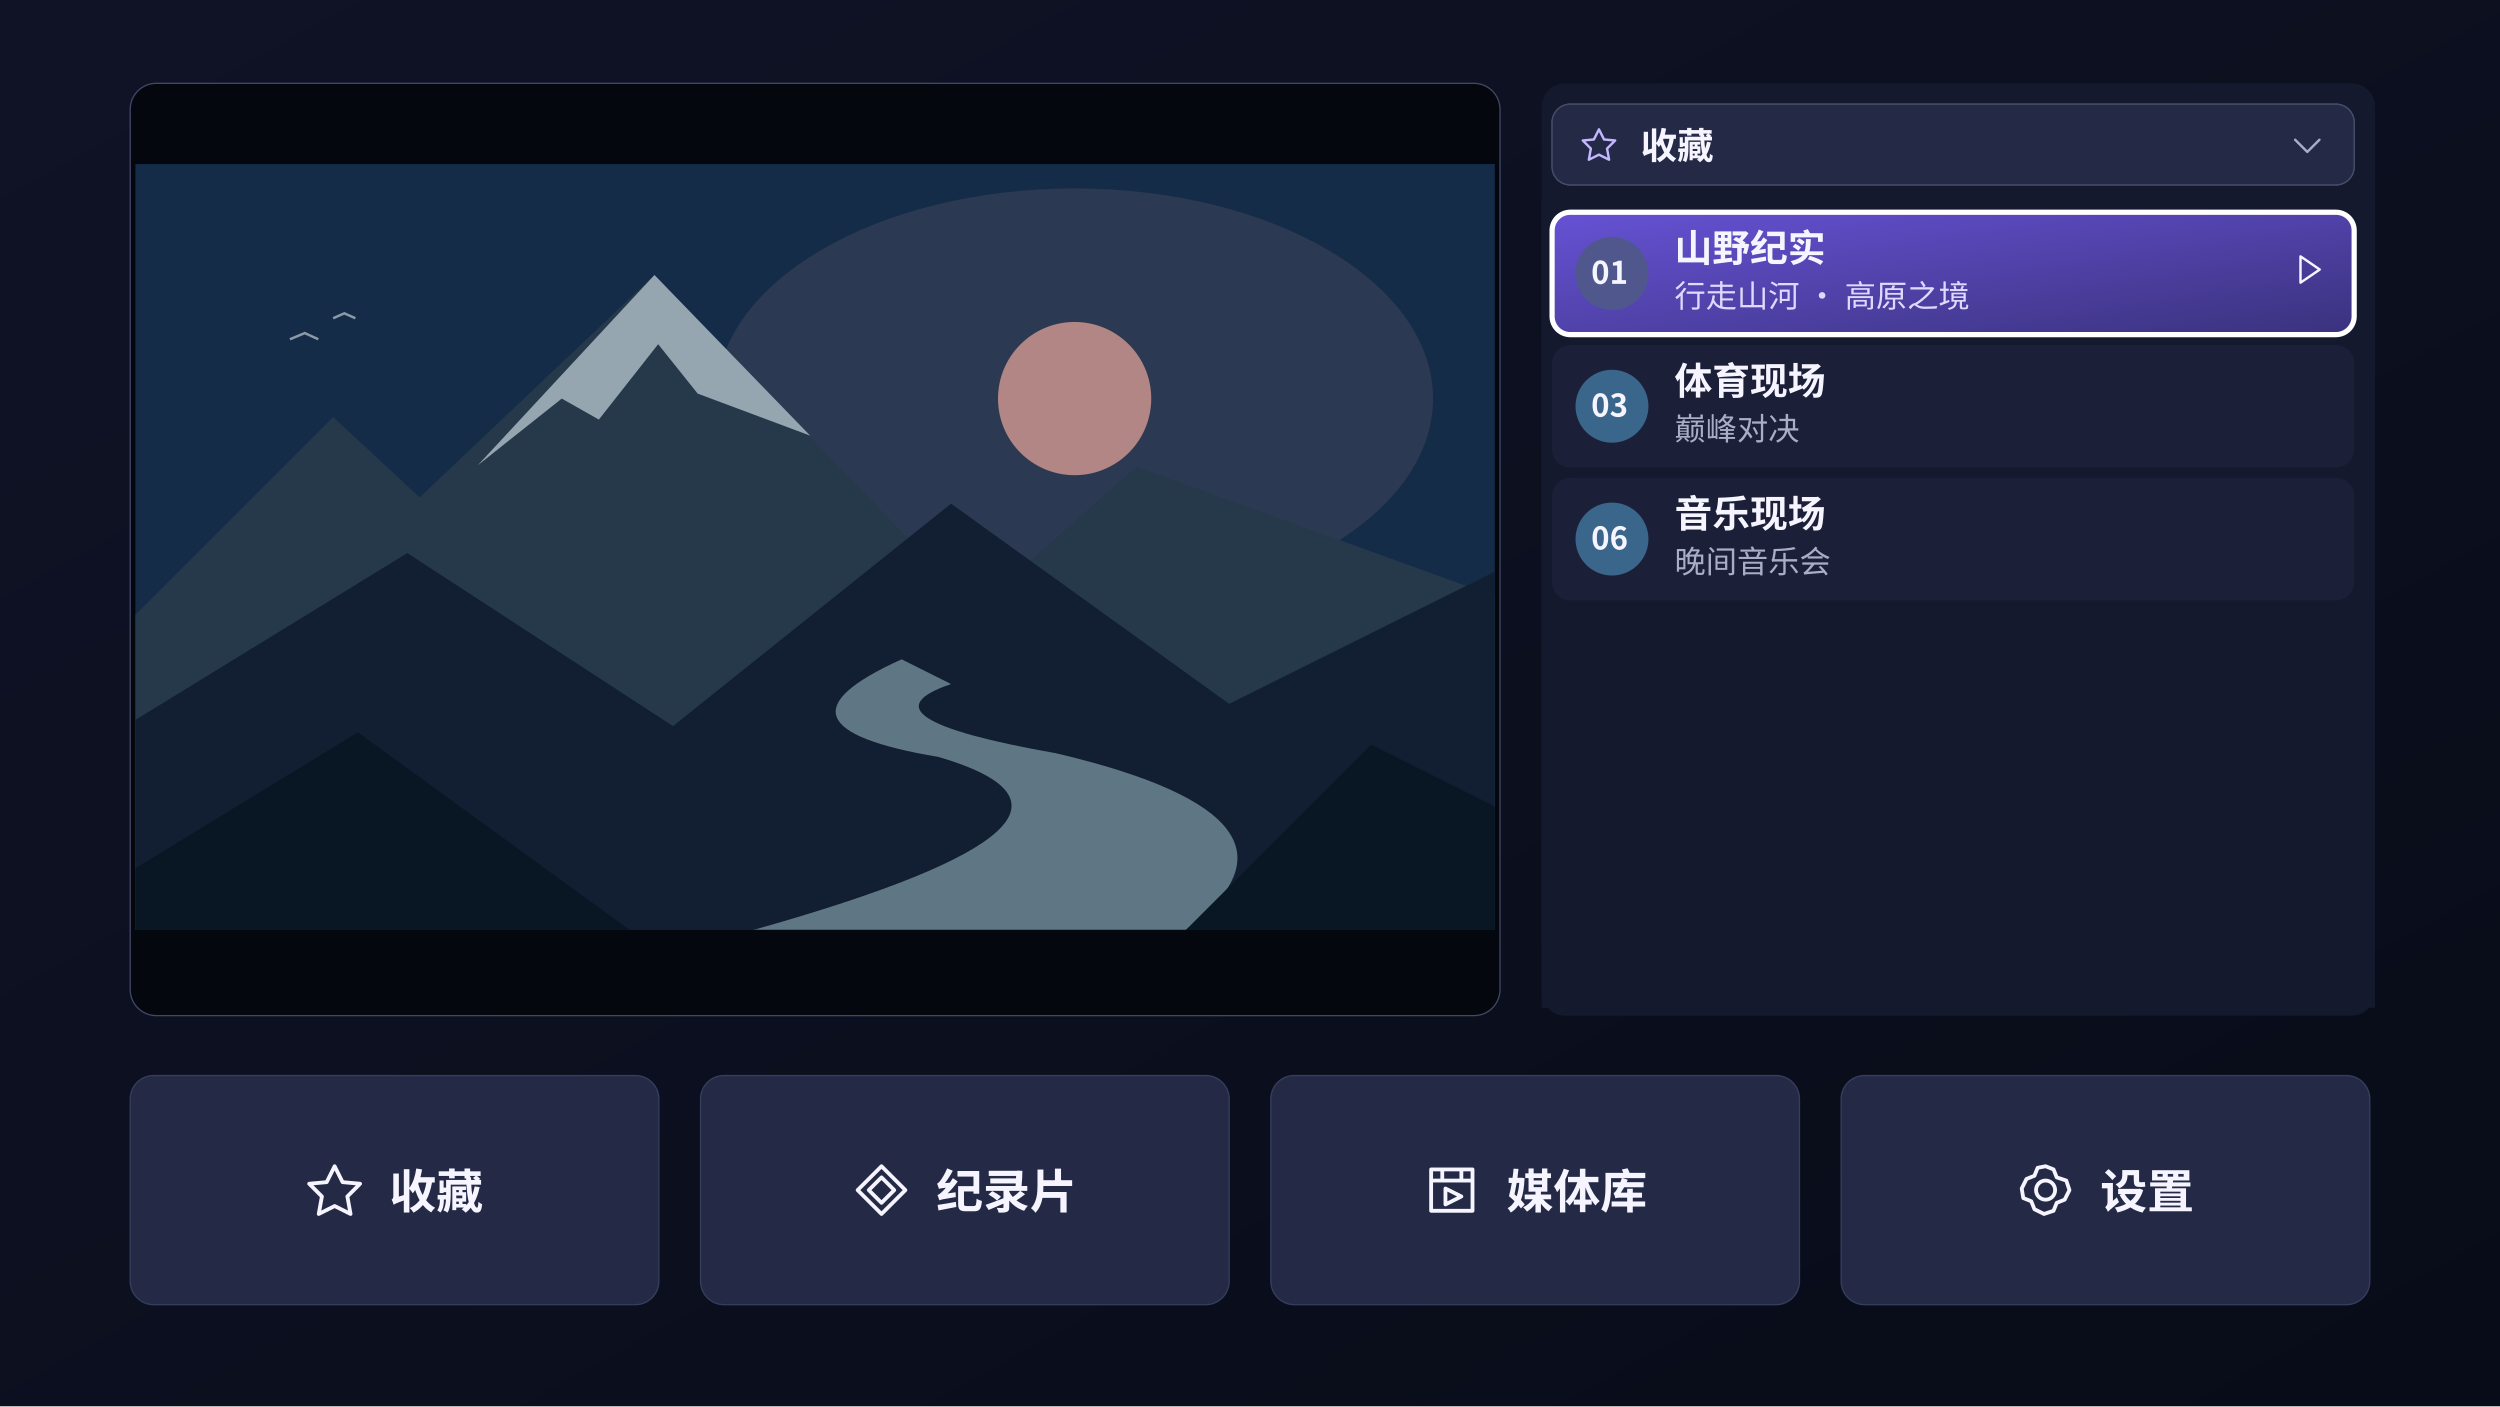
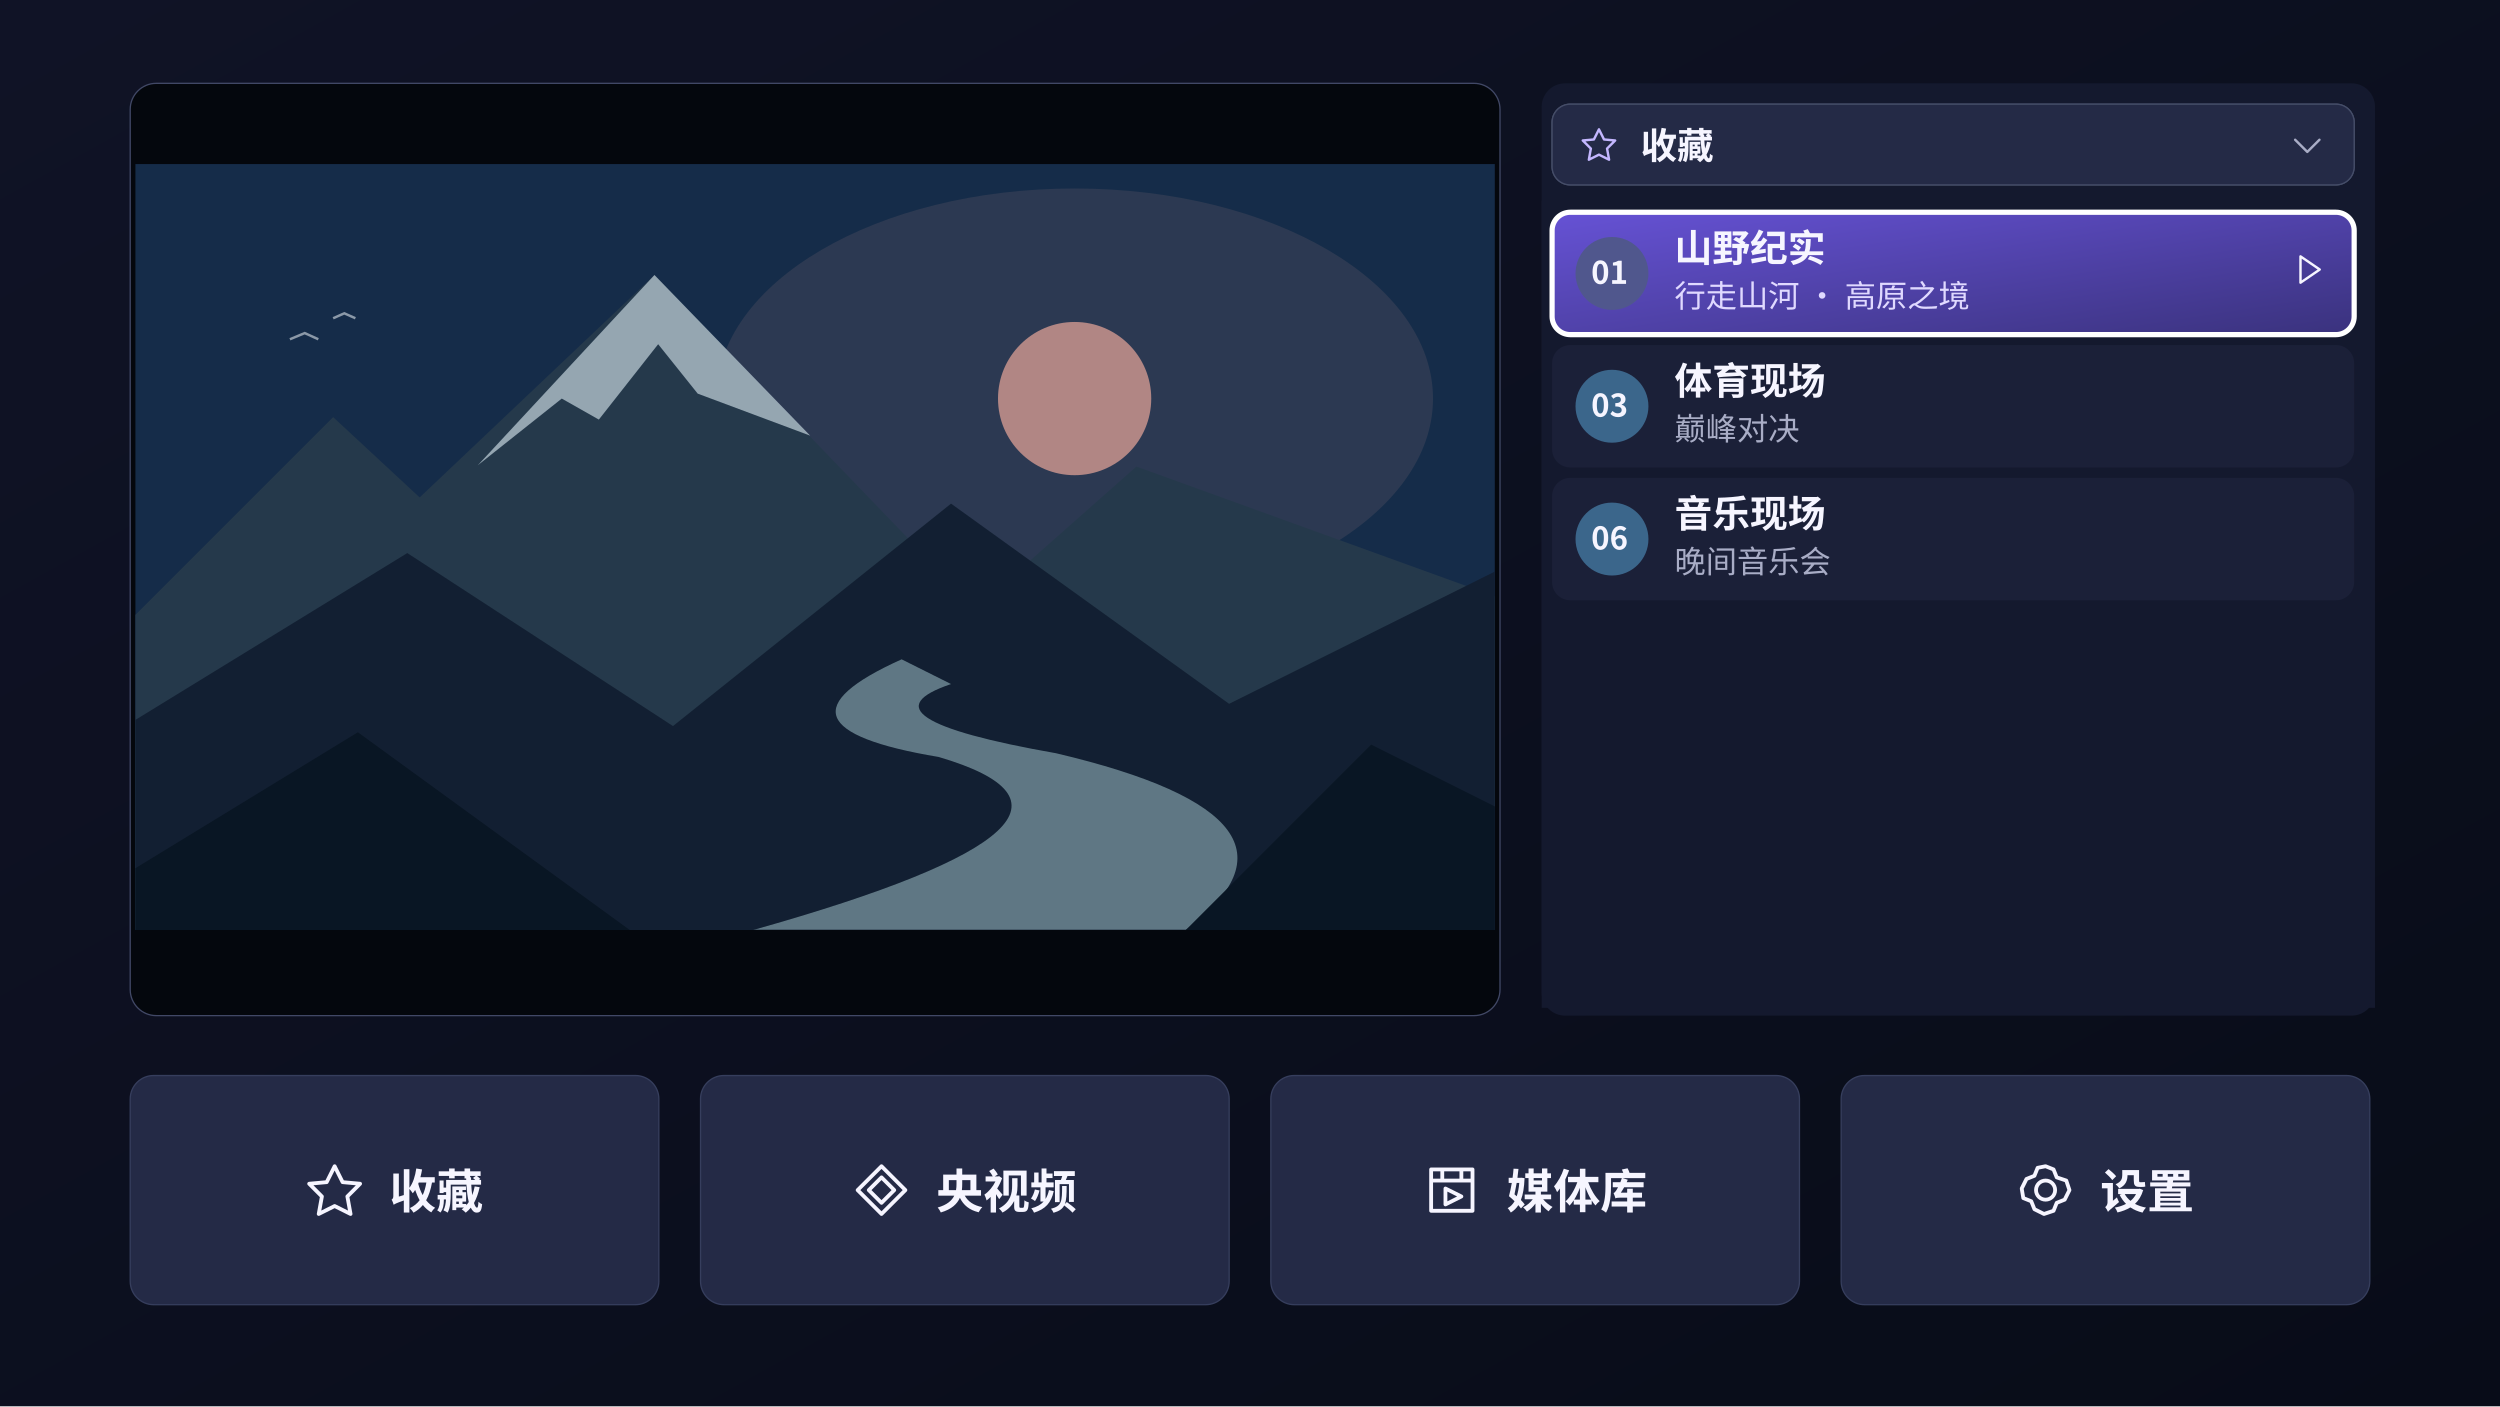
<svg xmlns="http://www.w3.org/2000/svg" width="1920" height="1080" viewBox="0 0 1920 1080" role="img" aria-labelledby="title desc">
  <defs>
    <linearGradient id="bg" x2="1" y2="1">
      <stop stop-color="#101326" />
      <stop offset="1" stop-color="#080c18" />
    </linearGradient>
    <linearGradient id="purple" x2="1" y2="1">
      <stop stop-color="#6652d5" />
      <stop offset="1" stop-color="#3a327d" />
    </linearGradient>
  </defs>
  <g font-family="Noto Sans CJK SC, Microsoft YaHei, sans-serif">
    <rect width="1920" height="1080" fill="url(#bg)" />
    <rect x="100" y="64" width="1052" height="716" rx="20" fill="#04070d" stroke="#414866" stroke-width="1" />
    <svg x="104" y="126" width="1044" height="588" viewBox="0 0 1100 620" preserveAspectRatio="xMidYMid slice">
      <rect width="1100" height="620" fill="#152c49" />
      <ellipse cx="760" cy="190" rx="290" ry="170" fill="#b18684" opacity=".15" />
      <circle cx="760" cy="190" r="62" fill="#b18684" />
      <path d="M0 365 L160 205 L230 270 L420 90 L680 360 L810 245 L1100 350 V620 H0Z" fill="#25394b" />
      <path d="M277 244 L420 90 L546 220 L455 186 L423 146 L375 207 L345 190Z" fill="#c4d4dd" opacity=".7" />
      <path d="M0 450 L220 315 L435 455 L660 275 L885 437 L1100 330 V620 H0Z" fill="#121f32" />
      <path d="M620 401 Q500 455 650 480 Q820 530 500 620 H850 Q970 530 745 477 Q580 448 660 421Z" fill="#93b3bb" opacity=".6" />
      <path d="M0 570 L180 460 L400 620 H0Z M850 620 L1000 470 L1100 520 V620Z" fill="#091624" />
      <path d="M125 142 l12 -5 l11 5 M160 125 l9 -4 l9 4" fill="none" stroke="#dae1e7" stroke-width="2" opacity=".6" />
    </svg>
    <rect x="1184" y="64" width="640" height="716" rx="18" fill="#14192e" stroke="none" stroke-width="1" />
    <rect x="1192" y="80" width="616" height="62" rx="14" fill="#242a46" stroke="#454d68" stroke-width="1" />
    <g transform="translate(1214 97) scale(0.7777778)">
      <path d="M18 3 L33 18 L18 33 L3 18 Z M18 10 L26 18 L18 26 L10 18 Z" fill="none" stroke="#c4b7ff" stroke-width="2.4" stroke-linecap="round" stroke-linejoin="round" />
    </g>
    <text x="1260" y="122" fill="#f6f5ff" font-size="28" font-weight="600">全部频道</text>
    <g transform="translate(1758 98) scale(0.7777778)">
      <path d="M6 12 L18 24 L30 12" fill="none" stroke="#a9adc6" stroke-width="2.4" stroke-linecap="round" stroke-linejoin="round" />
    </g>
    <rect x="1192" y="163" width="616" height="94" rx="14" fill="#1b2038" stroke="none" stroke-width="4" />
    <rect x="1210" y="182" width="56" height="56" rx="28" fill="#50578d" stroke="none" stroke-width="1" />
    <text x="1222" y="218" fill="#f6f5ff" font-size="24" font-weight="650">01</text>
    <text x="1286" y="201" fill="#f6f5ff" font-size="29" font-weight="600">山野纪实</text>
    <text x="1286" y="236" fill="#a9adc6" font-size="24" font-weight="400">行走山河 · 高原之境</text>
    <g transform="translate(1759 193) scale(0.7777778)">
      <path d="M10 5 L29 18 L10 31 Z" fill="none" stroke="#b5a6ff" stroke-width="2.4" stroke-linecap="round" stroke-linejoin="round" />
    </g>
    <rect x="1192" y="265" width="616" height="94" rx="14" fill="#1b2038" stroke="none" stroke-width="4" />
    <rect x="1210" y="284" width="56" height="56" rx="28" fill="#346d70" stroke="none" stroke-width="1" />
    <text x="1222" y="320" fill="#f6f5ff" font-size="24" font-weight="650">02</text>
    <text x="1286" y="303" fill="#f6f5ff" font-size="29" font-weight="600">城市新闻</text>
    <text x="1286" y="338" fill="#a9adc6" font-size="24" font-weight="400">今日视点</text>
    <rect x="1192" y="367" width="616" height="94" rx="14" fill="#1b2038" stroke="none" stroke-width="4" />
    <rect x="1210" y="386" width="56" height="56" rx="28" fill="#3b668b" stroke="none" stroke-width="1" />
    <text x="1222" y="422" fill="#f6f5ff" font-size="24" font-weight="650">03</text>
    <text x="1286" y="405" fill="#f6f5ff" font-size="29" font-weight="600">体育现场</text>
    <text x="1286" y="440" fill="#a9adc6" font-size="24" font-weight="400">巅峰对决</text>
    <rect x="1192" y="469" width="616" height="94" rx="14" fill="#1b2038" stroke="none" stroke-width="4" />
    <rect x="1210" y="488" width="56" height="56" rx="28" fill="#50578d" stroke="none" stroke-width="1" />
    <text x="1222" y="524" fill="#f6f5ff" font-size="24" font-weight="650">04</text>
    <text x="1286" y="507" fill="#f6f5ff" font-size="29" font-weight="600">光影剧场</text>
    <text x="1286" y="542" fill="#a9adc6" font-size="24" font-weight="400">周末电影</text>
    <rect x="1192" y="571" width="616" height="94" rx="14" fill="#1b2038" stroke="none" stroke-width="4" />
    <rect x="1210" y="590" width="56" height="56" rx="28" fill="#346d70" stroke="none" stroke-width="1" />
    <text x="1222" y="626" fill="#f6f5ff" font-size="24" font-weight="650">05</text>
    <text x="1286" y="609" fill="#f6f5ff" font-size="29" font-weight="600">旅行生活</text>
    <text x="1286" y="644" fill="#a9adc6" font-size="24" font-weight="400">沿海慢行</text>
    <rect x="1192" y="673" width="616" height="94" rx="14" fill="#1b2038" stroke="none" stroke-width="4" />
    <rect x="1210" y="692" width="56" height="56" rx="28" fill="#3b668b" stroke="none" stroke-width="1" />
    <text x="1222" y="728" fill="#f6f5ff" font-size="24" font-weight="650">06</text>
    <text x="1286" y="711" fill="#f6f5ff" font-size="29" font-weight="600">音乐现场</text>
    <text x="1286" y="746" fill="#a9adc6" font-size="24" font-weight="400">晚间音乐会</text>
    <rect x="100" y="826" width="406" height="176" rx="18" fill="#242a46" stroke="#363e5d" stroke-width="1" />
    <g transform="translate(235.0 892) scale(1.222222)">
      <path d="M18 3 L23 13 L34 14 L26 22 L28 33 L18 28 L8 33 L10 22 L2 14 L13 13 Z" fill="none" stroke="#f6f5ff" stroke-width="2.4" stroke-linecap="round" stroke-linejoin="round" />
    </g>
    <text x="299.0" y="928" fill="#f6f5ff" font-size="36" font-weight="600">收藏</text>
    <rect x="538" y="826" width="406" height="176" rx="18" fill="#242a46" stroke="#363e5d" stroke-width="1" />
    <g transform="translate(655.0 892) scale(1.222222)">
      <path d="M18 3 L33 18 L18 33 L3 18 Z M18 10 L26 18 L18 26 L10 18 Z" fill="none" stroke="#f6f5ff" stroke-width="2.4" stroke-linecap="round" stroke-linejoin="round" />
    </g>
-     <text x="719.0" y="928" fill="#f6f5ff" font-size="36" font-weight="600">纪录片</text>
+     <text x="719.0" y="928" fill="#f6f5ff" font-size="36" font-weight="600">央视频</text>
    <rect x="976" y="826" width="406" height="176" rx="18" fill="#242a46" stroke="#363e5d" stroke-width="1" />
    <g transform="translate(1093.0 892) scale(1.222222)">
      <path d="M5 5 H31 V31 H5 Z M5 12 H31 M12 5 V12 M24 5 V12 M14 17 L24 22 L14 27 Z" fill="none" stroke="#f6f5ff" stroke-width="2.4" stroke-linecap="round" stroke-linejoin="round" />
    </g>
    <text x="1157.0" y="928" fill="#f6f5ff" font-size="36" font-weight="600">媒体库</text>
    <rect x="1414" y="826" width="406" height="176" rx="18" fill="#242a46" stroke="#363e5d" stroke-width="1" />
    <g transform="translate(1549.0 892) scale(1.222222)">
      <path d="M18 3 L23 5 L25 10 L31 12 L33 18 L30 24 L25 26 L23 31 L17 33 L11 30 L9 25 L4 23 L3 17 L6 11 L11 9 L13 4 Z M24 18 A6 6 0 1 1 12 18 A6 6 0 1 1 24 18" fill="none" stroke="#f6f5ff" stroke-width="2.4" stroke-linecap="round" stroke-linejoin="round" />
    </g>
    <text x="1613.0" y="928" fill="#f6f5ff" font-size="36" font-weight="600">设置</text>
    <rect x="1184" y="154" width="640" height="620" rx="0" fill="#14192e" stroke="none" stroke-width="1" />
    <rect x="1192" y="80" width="616" height="62" rx="14" fill="#242a46" stroke="#454d68" stroke-width="1" />
    <g transform="translate(1214 97) scale(0.7777778)">
      <path d="M18 3 L23 13 L34 14 L26 22 L28 33 L18 28 L8 33 L10 22 L2 14 L13 13 Z" fill="none" stroke="#c4b7ff" stroke-width="2.4" stroke-linecap="round" stroke-linejoin="round" />
    </g>
    <text x="1260" y="122" fill="#f6f5ff" font-size="28" font-weight="600">收藏</text>
    <g transform="translate(1758 98) scale(0.7777778)">
      <path d="M6 12 L18 24 L30 12" fill="none" stroke="#a9adc6" stroke-width="2.4" stroke-linecap="round" stroke-linejoin="round" />
    </g>
    <rect x="1192" y="163" width="616" height="94" rx="14" fill="url(#purple)" stroke="#fff" stroke-width="4" />
    <rect x="1210" y="182" width="56" height="56" rx="28" fill="#50578d" stroke="none" stroke-width="1" />
    <text x="1222" y="218" fill="#f6f5ff" font-size="24" font-weight="650">01</text>
    <text x="1286" y="201" fill="#f6f5ff" font-size="29" font-weight="600">山野纪实</text>
    <text x="1286" y="236" fill="#e0d9ff" font-size="24" font-weight="400">行走山河 · 高原之境</text>
    <g transform="translate(1759 193) scale(0.7777778)">
      <path d="M10 5 L29 18 L10 31 Z" fill="none" stroke="#f6f5ff" stroke-width="2.4" stroke-linecap="round" stroke-linejoin="round" />
    </g>
    <rect x="1192" y="265" width="616" height="94" rx="14" fill="#1b2038" stroke="none" stroke-width="4" />
    <rect x="1210" y="284" width="56" height="56" rx="28" fill="#3b668b" stroke="none" stroke-width="1" />
    <text x="1222" y="320" fill="#f6f5ff" font-size="24" font-weight="650">03</text>
    <text x="1286" y="303" fill="#f6f5ff" font-size="29" font-weight="600">体育现场</text>
    <text x="1286" y="338" fill="#a9adc6" font-size="24" font-weight="400">巅峰对决</text>
    <rect x="1192" y="367" width="616" height="94" rx="14" fill="#1b2038" stroke="none" stroke-width="4" />
    <rect x="1210" y="386" width="56" height="56" rx="28" fill="#3b668b" stroke="none" stroke-width="1" />
    <text x="1222" y="422" fill="#f6f5ff" font-size="24" font-weight="650">06</text>
    <text x="1286" y="405" fill="#f6f5ff" font-size="29" font-weight="600">音乐现场</text>
    <text x="1286" y="440" fill="#a9adc6" font-size="24" font-weight="400">晚间音乐会</text>
  </g>
</svg>
